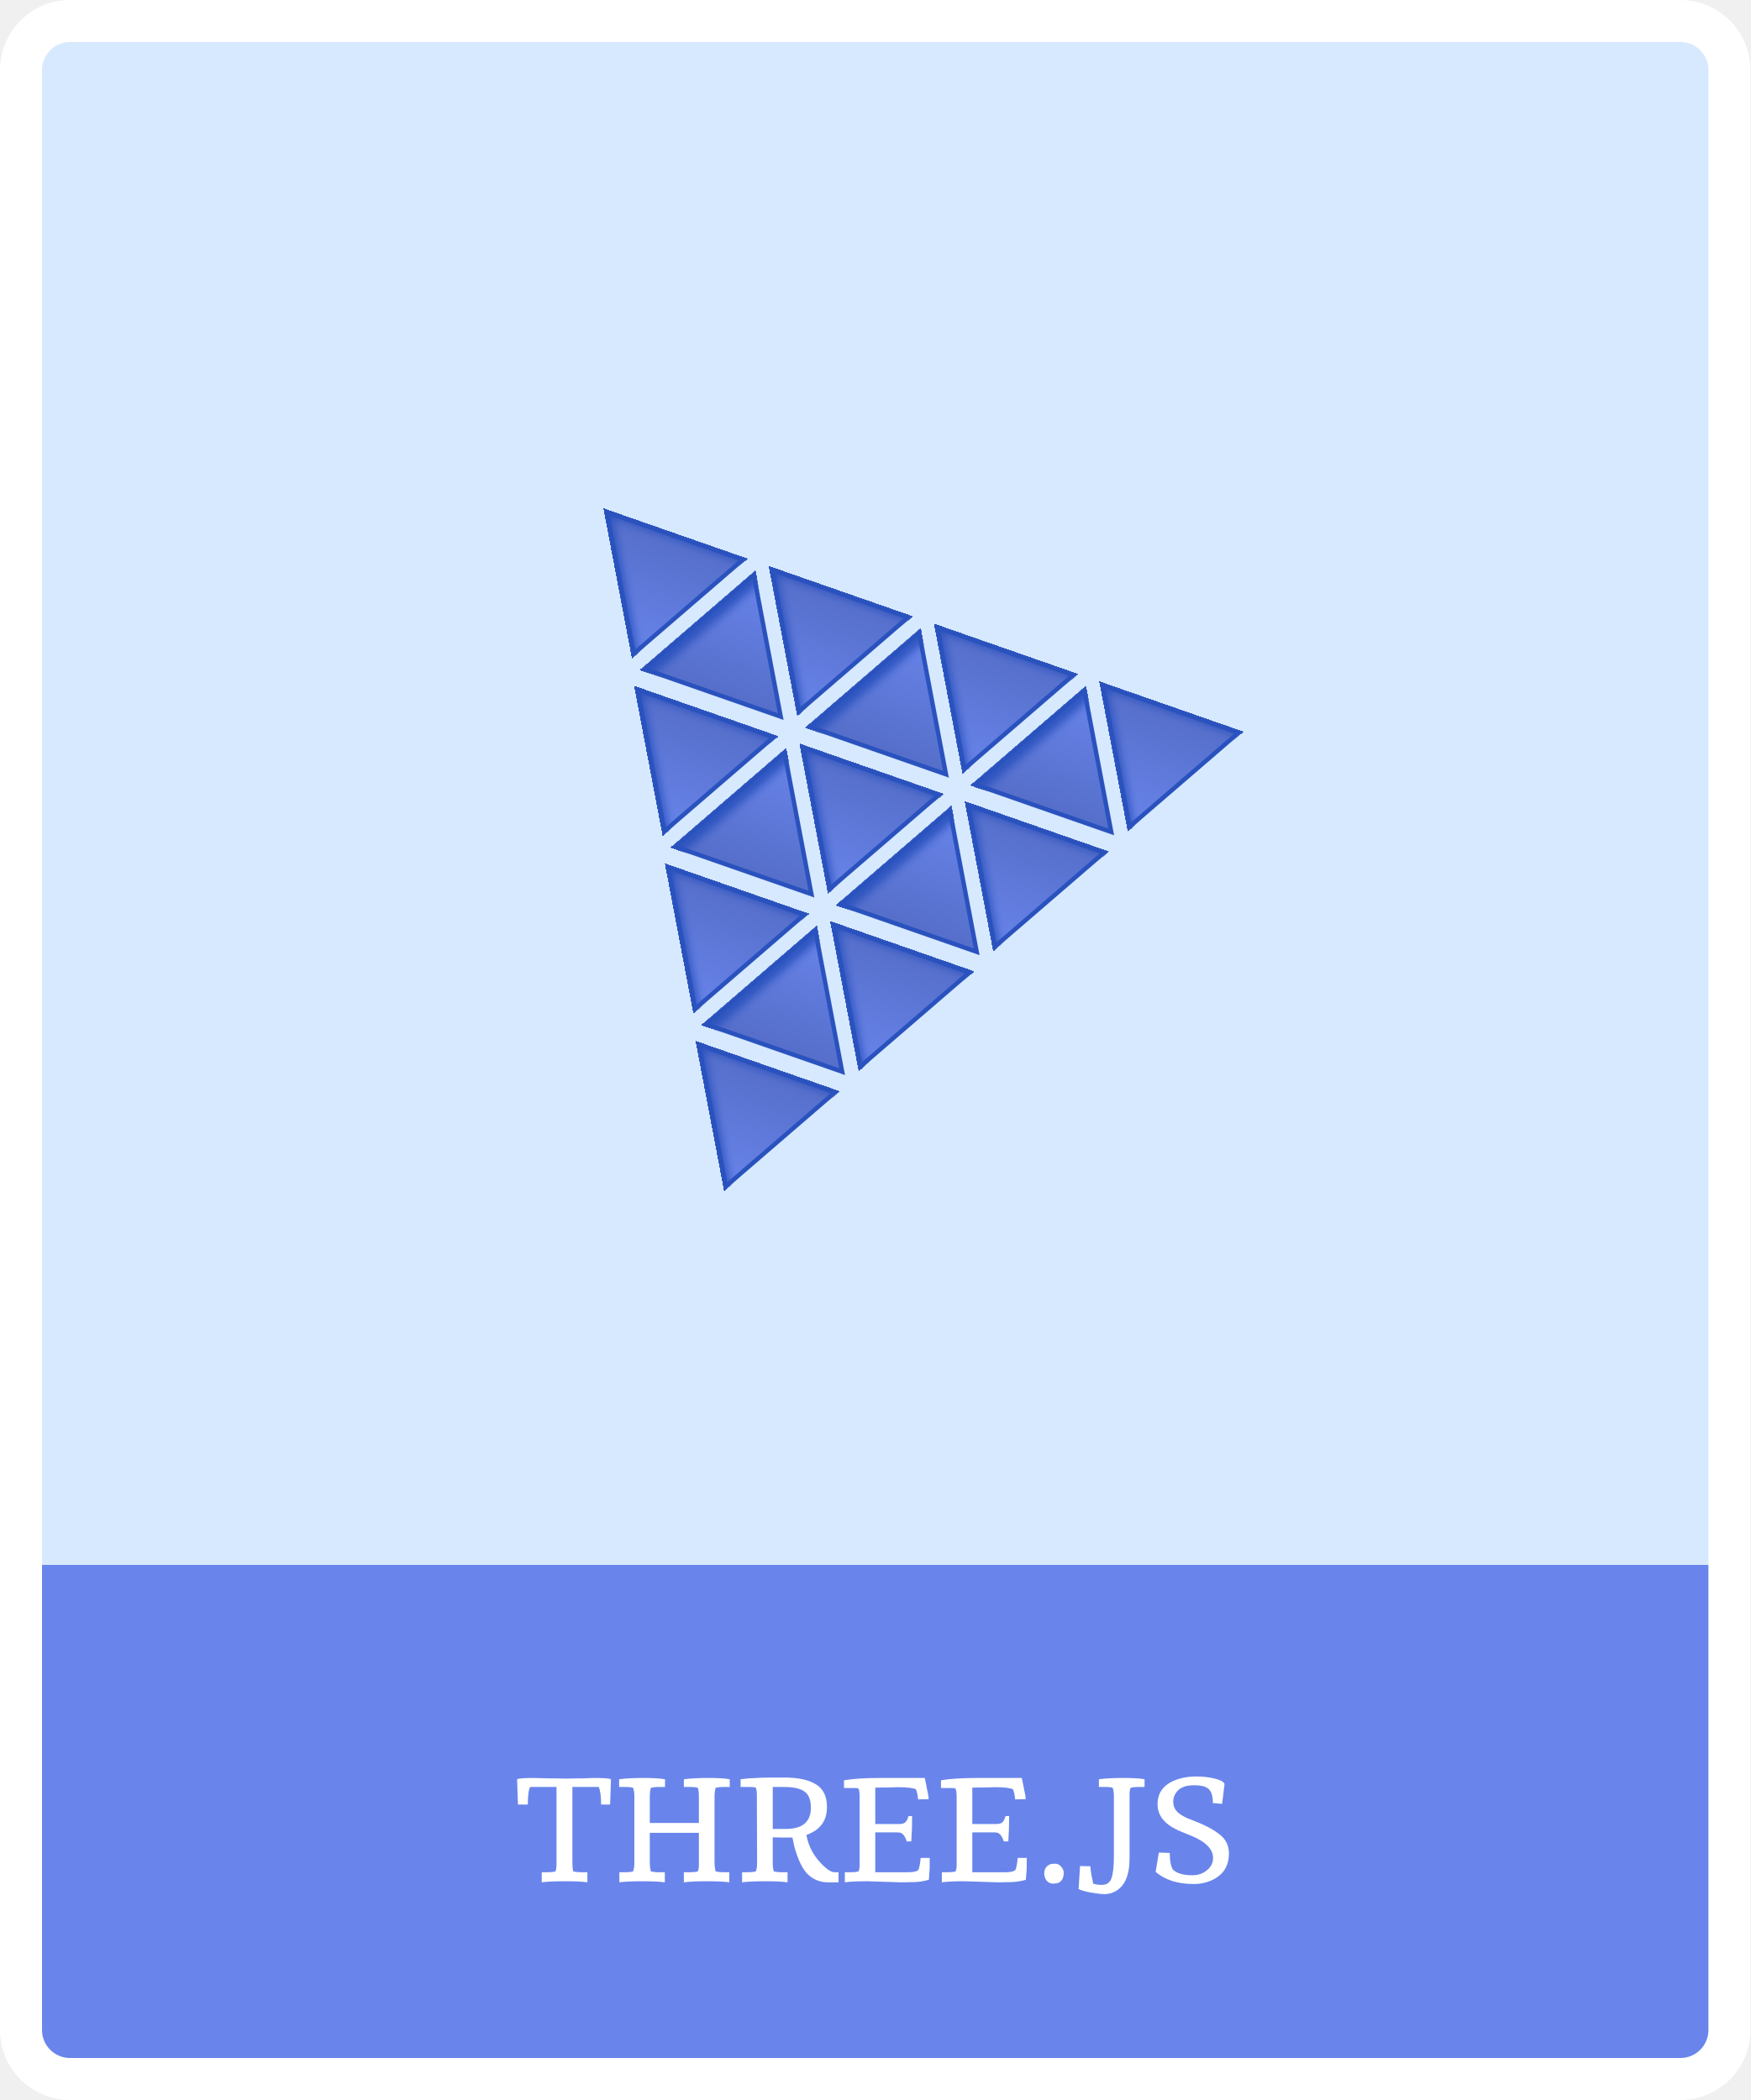
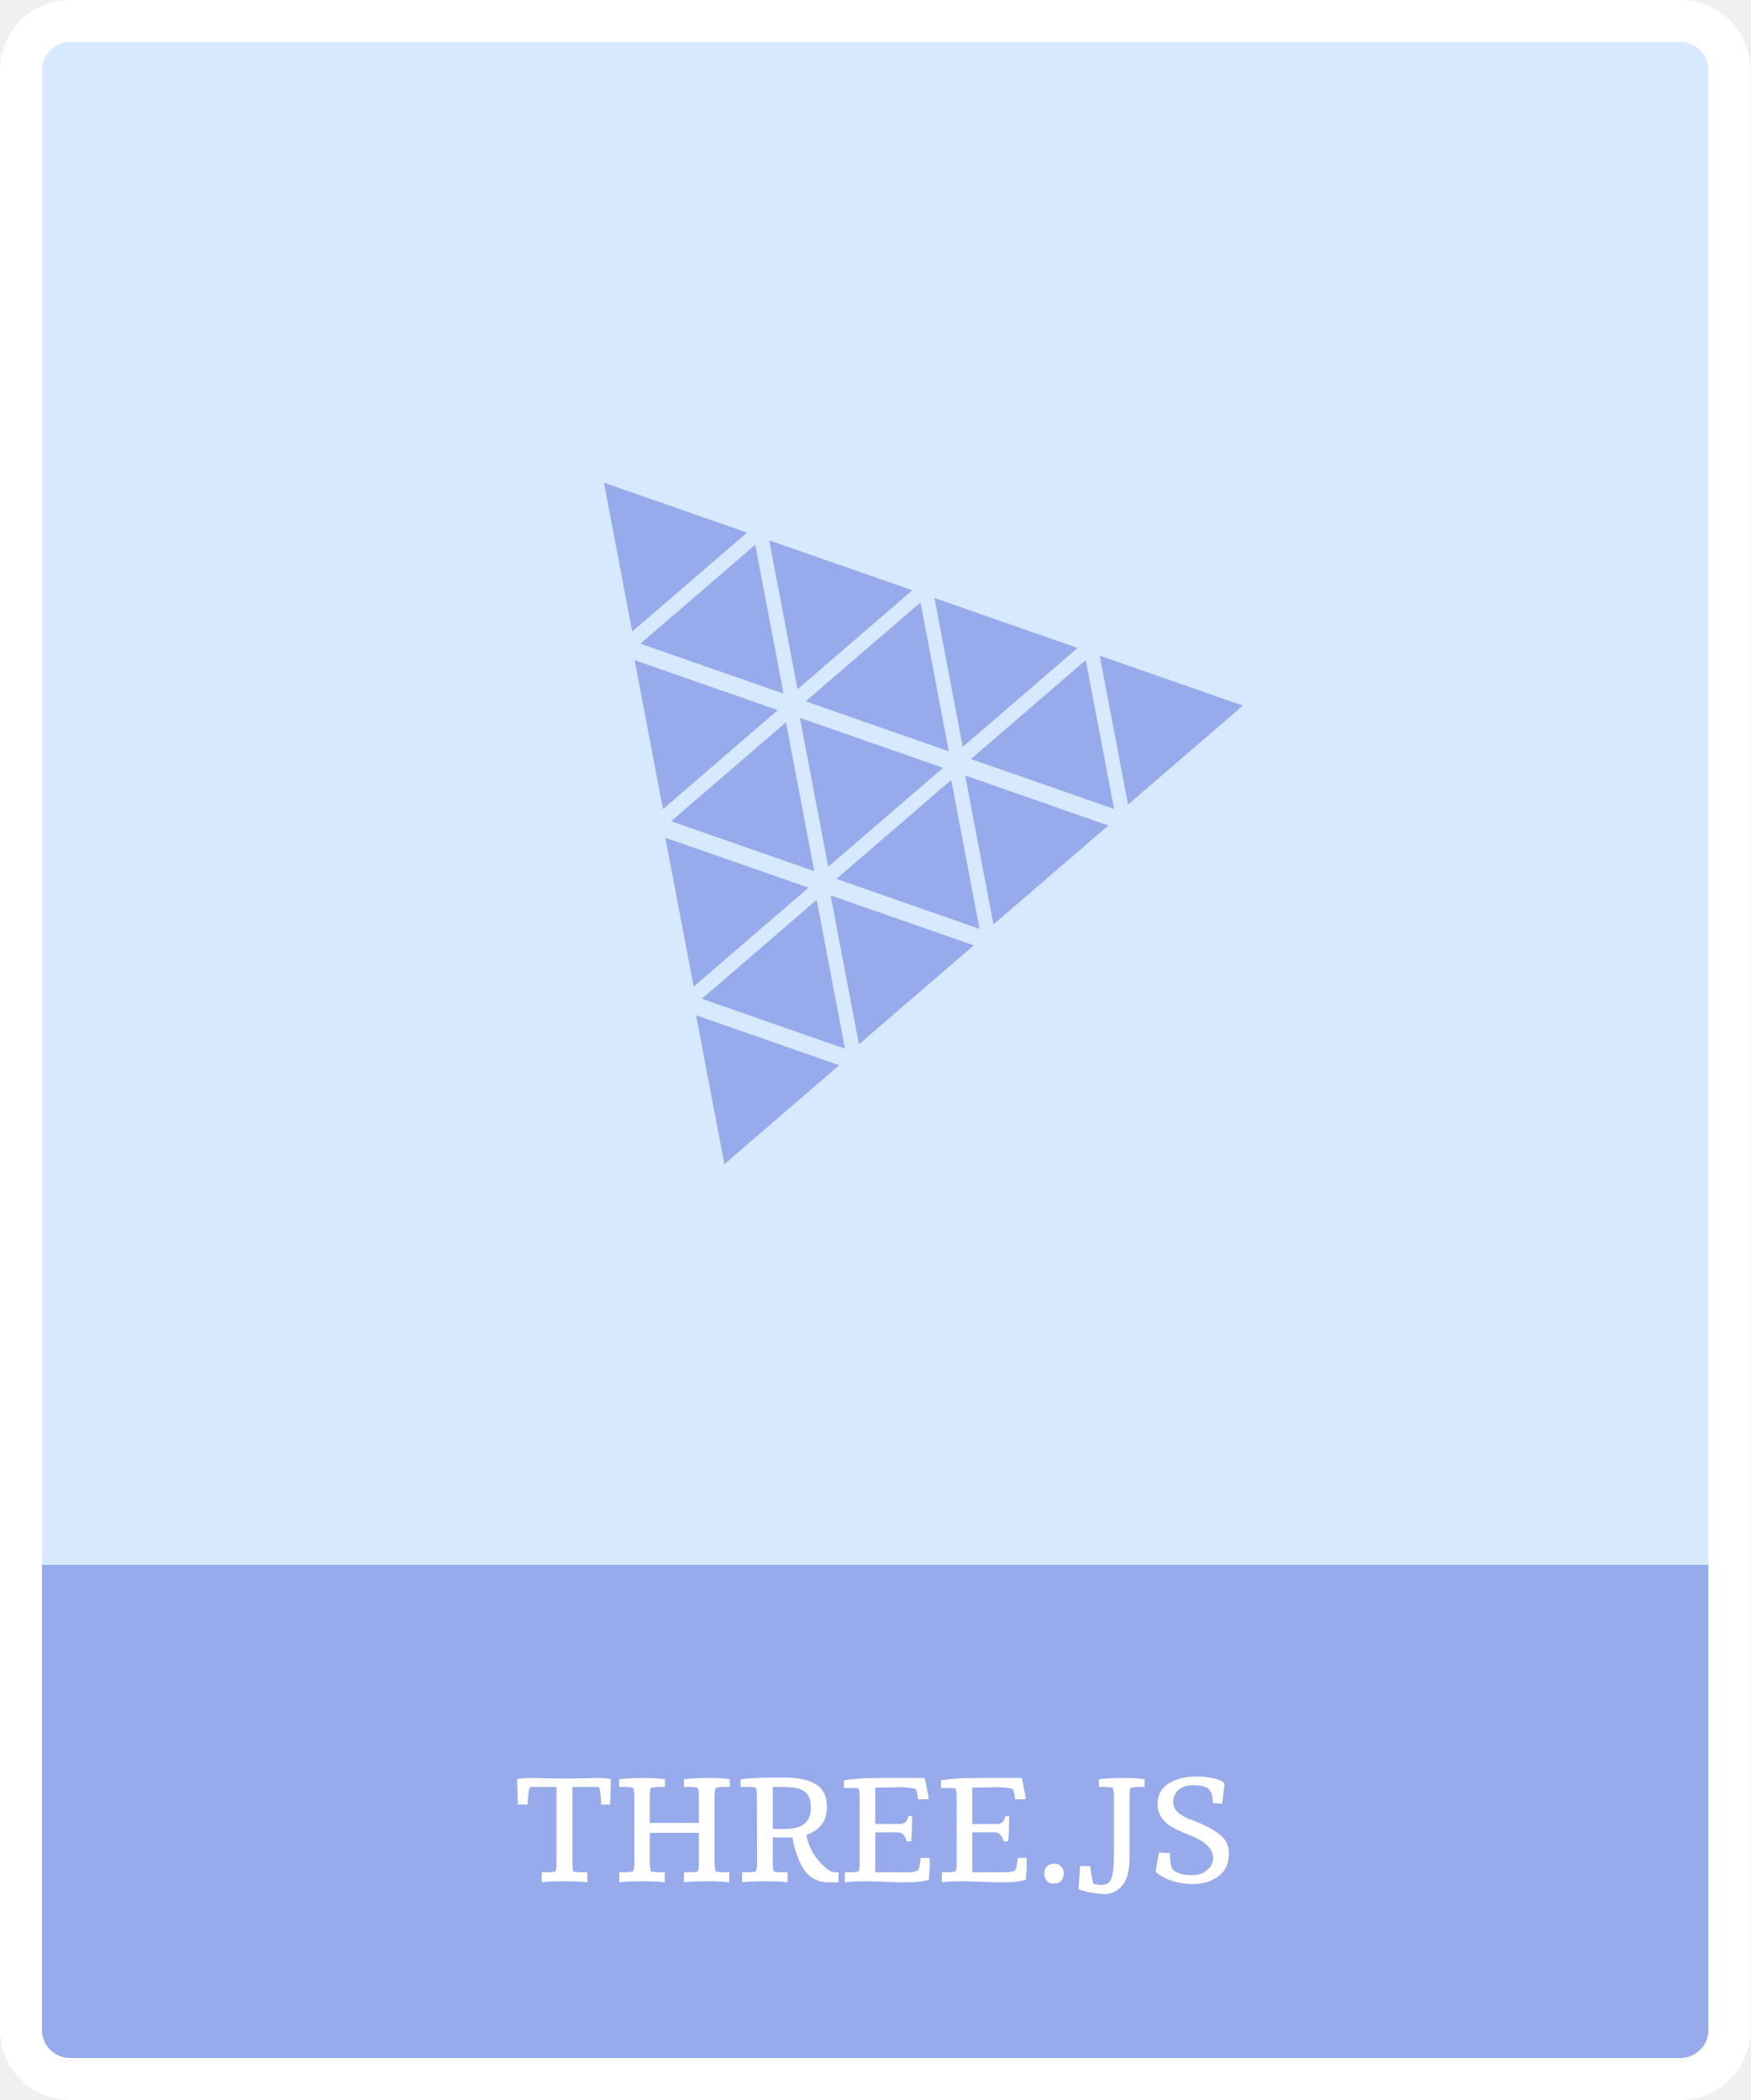
<svg xmlns="http://www.w3.org/2000/svg" width="200" height="240" viewBox="0 0 200 240" fill="none">
  <rect x="2.4" y="2.4" width="195.2" height="235.2" rx="5.6" fill="#D7E9FF" />
  <rect x="2.4" y="2.4" width="195.2" height="235.2" rx="5.6" fill="url(#paint0_linear)" />
  <rect x="2.4" y="2.4" width="195.2" height="235.2" rx="5.6" stroke="white" stroke-width="4.8" />
  <path d="M69.808 203.343L69.71 206.233H68.681C68.681 205.318 68.591 204.649 68.412 204.224H65.4V212.869C65.4 213.278 65.432 213.612 65.498 213.873C65.759 213.939 66.053 213.971 66.379 213.971H67.114V215.122C66.591 215.041 65.742 215 64.567 215C63.391 215 62.502 215.041 61.898 215.122V213.971H62.632C62.959 213.971 63.236 213.939 63.465 213.873C63.546 213.661 63.587 213.376 63.587 213.016V204.224H60.575C60.395 204.551 60.306 205.22 60.306 206.233H59.179L59.081 203.343C59.277 203.245 59.922 203.196 61.016 203.196L62.755 203.245H63.538L64.591 203.269L65.791 203.245C66.02 203.245 66.249 203.245 66.477 203.245L67.849 203.196C68.959 203.196 69.612 203.245 69.808 203.343ZM83.33 215.122C82.775 215.041 81.926 215 80.783 215C79.64 215 78.758 215.041 78.138 215.122V213.971H78.873C79.216 213.971 79.501 213.939 79.73 213.873C79.828 213.661 79.869 213.343 79.852 212.918V209.465H74.244V212.869C74.244 213.212 74.285 213.547 74.367 213.873C74.628 213.939 74.914 213.971 75.224 213.971H75.959V215.122C75.403 215.041 74.546 215 73.387 215C72.228 215 71.354 215.041 70.767 215.122V213.971H71.501C71.828 213.971 72.106 213.939 72.334 213.873C72.432 213.629 72.481 213.31 72.481 212.918V205.302C72.481 204.91 72.432 204.584 72.334 204.322C72.154 204.257 71.869 204.224 71.477 204.224H70.742V203.343C71.493 203.245 72.416 203.196 73.51 203.196C74.62 203.196 75.444 203.245 75.983 203.343V204.224H75.224C74.914 204.224 74.628 204.257 74.367 204.322C74.285 204.649 74.244 204.976 74.244 205.302V208.339H79.852V205.302C79.852 204.861 79.812 204.535 79.73 204.322C79.55 204.257 79.265 204.224 78.873 204.224H78.138V203.343C78.889 203.245 79.82 203.196 80.93 203.196C82.056 203.196 82.873 203.245 83.379 203.343V204.224H82.62C82.309 204.224 82.024 204.257 81.763 204.322C81.681 204.649 81.64 204.976 81.64 205.302V212.869C81.64 213.212 81.681 213.547 81.763 213.873C82.024 213.939 82.301 213.971 82.595 213.971H83.33V215.122ZM89.76 209.024C91.687 209.024 92.65 208.216 92.65 206.6C92.65 205.718 92.413 205.106 91.94 204.763C91.466 204.404 90.674 204.224 89.564 204.224H88.291V209.024C88.781 209.024 89.27 209.024 89.76 209.024ZM89.981 215.122C89.442 215.041 88.593 215 87.433 215C86.274 215 85.393 215.041 84.789 215.122V213.971H85.523C85.85 213.971 86.127 213.939 86.356 213.873C86.454 213.661 86.503 213.343 86.503 212.918L86.478 205.204C86.478 204.812 86.438 204.51 86.356 204.298C86.193 204.249 85.94 204.224 85.597 204.224H84.617V203.343C84.797 203.327 85.009 203.302 85.254 203.269C85.499 203.237 85.76 203.22 86.038 203.22C86.332 203.204 86.625 203.188 86.919 203.171C87.229 203.155 87.589 203.147 87.997 203.147H89.613C91.197 203.147 92.405 203.408 93.238 203.931C94.07 204.437 94.487 205.302 94.487 206.527C94.487 208.094 93.703 209.155 92.136 209.71C92.38 211.098 93.066 212.306 94.193 213.335C94.65 213.759 95.042 213.971 95.368 213.971H95.809V215.122H94.585C93.687 215.122 92.911 214.804 92.258 214.167C91.801 213.694 91.409 212.992 91.082 212.061C90.936 211.669 90.821 211.302 90.74 210.959C90.674 210.6 90.609 210.282 90.544 210.004C90.168 210.004 89.793 210.004 89.417 210.004C89.042 210.004 88.666 209.996 88.291 209.98V212.869C88.291 213.327 88.332 213.661 88.413 213.873C88.674 213.939 88.952 213.971 89.246 213.971H89.981V215.122ZM96.43 203.465C97.393 203.286 98.797 203.196 100.642 203.196H105.662L105.883 204.273C105.899 204.404 105.94 204.608 106.005 204.886C106.071 205.163 106.103 205.408 106.103 205.62L104.903 205.645L104.854 205.253C104.822 205.024 104.756 204.771 104.658 204.494C104.332 204.331 103.63 204.249 102.552 204.249L101.817 204.273L100.005 204.298V208.461H102.797C103.189 208.461 103.458 208.322 103.605 208.045C103.671 207.947 103.736 207.784 103.801 207.555H104.217C104.217 208.6 104.185 209.563 104.119 210.445H103.605C103.426 209.89 103.189 209.563 102.895 209.465C102.797 209.433 102.675 209.416 102.528 209.416H100.005V213.971H103.777C104.397 213.971 104.789 213.873 104.952 213.678C105.05 213.4 105.132 212.951 105.197 212.331C105.54 212.331 105.883 212.331 106.226 212.331V213.286C106.226 213.547 106.209 213.824 106.177 214.118C106.16 214.396 106.144 214.633 106.128 214.829C105.573 214.992 105.009 215.082 104.438 215.098C103.883 215.114 103.377 215.122 102.919 215.122L99.124 215C97.948 215 97.083 215.041 96.528 215.122V213.971H97.262C97.589 213.971 97.866 213.939 98.095 213.873C98.193 213.661 98.234 213.343 98.218 212.918V205.376C98.218 204.935 98.177 204.616 98.095 204.42C97.997 204.371 97.883 204.347 97.752 204.347H96.43V203.465ZM107.516 203.465C108.479 203.286 109.883 203.196 111.728 203.196H116.748L116.969 204.273C116.985 204.404 117.026 204.608 117.091 204.886C117.156 205.163 117.189 205.408 117.189 205.62L115.989 205.645L115.94 205.253C115.907 205.024 115.842 204.771 115.744 204.494C115.418 204.331 114.716 204.249 113.638 204.249L112.903 204.273L111.091 204.298V208.461H113.883C114.275 208.461 114.544 208.322 114.691 208.045C114.756 207.947 114.822 207.784 114.887 207.555H115.303C115.303 208.6 115.271 209.563 115.205 210.445H114.691C114.512 209.89 114.275 209.563 113.981 209.465C113.883 209.433 113.761 209.416 113.614 209.416H111.091V213.971H114.863C115.483 213.971 115.875 213.873 116.038 213.678C116.136 213.4 116.218 212.951 116.283 212.331C116.626 212.331 116.969 212.331 117.312 212.331V213.286C117.312 213.547 117.295 213.824 117.263 214.118C117.246 214.396 117.23 214.633 117.214 214.829C116.658 214.992 116.095 215.082 115.524 215.098C114.969 215.114 114.463 215.122 114.005 215.122L110.21 215C109.034 215 108.169 215.041 107.614 215.122V213.971H108.348C108.675 213.971 108.952 213.939 109.181 213.873C109.279 213.661 109.32 213.343 109.303 212.918V205.376C109.303 204.935 109.263 204.616 109.181 204.42C109.083 204.371 108.969 204.347 108.838 204.347H107.516V203.465ZM121.54 214.02C121.54 214.592 121.344 214.976 120.953 215.171C120.806 215.237 120.585 215.269 120.291 215.269C120.014 215.269 119.777 215.155 119.581 214.927C119.402 214.682 119.312 214.42 119.312 214.143C119.312 213.637 119.516 213.286 119.924 213.09C120.071 213.024 120.275 212.992 120.536 212.992C120.814 212.992 121.051 213.106 121.246 213.335C121.442 213.563 121.54 213.792 121.54 214.02ZM125.557 203.343C126.308 203.245 127.239 203.196 128.349 203.196C129.459 203.196 130.267 203.245 130.773 203.343V204.224H130.039C129.696 204.224 129.41 204.257 129.182 204.322C129.084 204.551 129.043 204.878 129.059 205.302V212.404C129.059 214.363 128.488 215.629 127.345 216.2C126.986 216.38 126.618 216.469 126.243 216.469C125.867 216.469 125.345 216.412 124.676 216.298C124.006 216.184 123.525 216.045 123.231 215.882C123.231 215.865 123.239 215.8 123.255 215.686L123.28 215.22C123.296 215.008 123.312 214.747 123.329 214.437C123.345 214.11 123.369 213.718 123.402 213.261L124.578 213.286C124.61 213.808 124.725 214.478 124.92 215.294C125.035 215.31 125.157 215.335 125.288 215.367C125.418 215.4 125.622 215.416 125.9 215.416C126.455 215.416 126.822 215.155 127.002 214.633C127.182 214.094 127.271 213.253 127.271 212.11V205.302C127.271 204.861 127.222 204.535 127.125 204.322C126.978 204.257 126.7 204.224 126.292 204.224H125.557V203.343ZM134.218 205.155C134.104 205.384 134.047 205.629 134.047 205.89C134.047 206.396 134.235 206.82 134.61 207.163C135.002 207.49 135.524 207.767 136.177 207.996C137.565 208.518 138.618 209.065 139.337 209.637C140.055 210.192 140.414 210.918 140.414 211.816C140.414 213.465 139.573 214.559 137.892 215.098C137.386 215.245 136.896 215.318 136.422 215.318C134.561 215.318 133.1 214.853 132.039 213.922L132.406 211.718L133.655 211.767C133.655 212.633 133.769 213.261 133.998 213.653C134.439 214.094 135.181 214.314 136.226 214.314C136.879 214.314 137.435 214.127 137.892 213.751C138.365 213.376 138.602 212.902 138.602 212.331C138.602 211.449 137.957 210.69 136.667 210.053C136.259 209.857 135.818 209.669 135.345 209.49C134.871 209.31 134.447 209.114 134.071 208.902C132.863 208.233 132.259 207.327 132.259 206.184C132.259 204.731 133.108 203.759 134.806 203.269C135.377 203.106 136.006 203.024 136.692 203.024C137.394 203.024 138.063 203.098 138.7 203.245C139.353 203.392 139.753 203.588 139.9 203.833C139.9 203.882 139.9 203.947 139.9 204.029L139.851 204.347C139.786 204.984 139.712 205.588 139.63 206.159L138.577 206.061C138.577 205.294 138.422 204.763 138.112 204.469C137.818 204.176 137.247 204.029 136.398 204.029C135.288 204.029 134.561 204.404 134.218 205.155Z" fill="white" />
-   <g filter="url(#filter0_i)">
-     <path d="M73.663 76.471L86.127 65.728L89.199 81.893L73.663 76.471Z" fill="#4A72DE" />
-     <path d="M73.663 76.471L86.127 65.728L89.199 81.893L73.663 76.471Z" fill="url(#paint1_linear)" />
-     <path d="M73.663 76.471L86.127 65.728L89.199 81.893L73.663 76.471Z" stroke="#2A52BE" stroke-width="0.5" />
-     <path d="M111.429 89.652L123.892 78.91L126.964 95.075L111.429 89.652Z" fill="#4A72DE" />
-     <path d="M111.429 89.652L123.892 78.91L126.964 95.075L111.429 89.652Z" fill="url(#paint2_linear)" />
-     <path d="M111.429 89.652L123.892 78.91L126.964 95.075L111.429 89.652Z" stroke="#2A52BE" stroke-width="0.5" />
-     <path d="M92.546 83.061L105.01 72.319L108.081 88.484L92.546 83.061Z" fill="#4A72DE" />
-     <path d="M92.546 83.061L105.01 72.319L108.081 88.484L92.546 83.061Z" fill="url(#paint3_linear)" />
-     <path d="M92.546 83.061L105.01 72.319L108.081 88.484L92.546 83.061Z" stroke="#2A52BE" stroke-width="0.5" />
-     <path d="M88.213 65.132L91.284 81.297L103.748 70.554L88.213 65.132Z" fill="#4A72DE" />
-     <path d="M88.213 65.132L91.284 81.297L103.748 70.554L88.213 65.132Z" fill="url(#paint4_linear)" />
-     <path d="M88.213 65.132L91.284 81.297L103.748 70.554L88.213 65.132Z" stroke="#2A52BE" stroke-width="0.5" />
-     <path d="M69.33 58.541L72.402 74.706L84.865 63.964L69.33 58.541Z" fill="#4A72DE" />
-     <path d="M69.33 58.541L72.402 74.706L84.865 63.964L69.33 58.541Z" fill="url(#paint5_linear)" />
-     <path d="M69.33 58.541L72.402 74.706L84.865 63.964L69.33 58.541Z" stroke="#2A52BE" stroke-width="0.5" />
-     <path d="M125.978 78.314L129.05 94.479L141.514 83.736L125.978 78.314Z" fill="#4A72DE" />
-     <path d="M125.978 78.314L129.05 94.479L141.514 83.736L125.978 78.314Z" fill="url(#paint6_linear)" />
-     <path d="M125.978 78.314L129.05 94.479L141.514 83.736L125.978 78.314Z" stroke="#2A52BE" stroke-width="0.5" />
-     <path d="M107.096 71.723L110.167 87.888L122.631 77.145L107.096 71.723Z" fill="#4A72DE" />
-     <path d="M107.096 71.723L110.167 87.888L122.631 77.145L107.096 71.723Z" fill="url(#paint7_linear)" />
-     <path d="M107.096 71.723L110.167 87.888L122.631 77.145L107.096 71.723Z" stroke="#2A52BE" stroke-width="0.5" />
-     <path d="M77.173 96.76L89.636 86.018L92.708 102.183L77.173 96.76Z" fill="#4A72DE" />
-     <path d="M77.173 96.76L89.636 86.018L92.708 102.183L77.173 96.76Z" fill="url(#paint8_linear)" />
-     <path d="M77.173 96.76L89.636 86.018L92.708 102.183L77.173 96.76Z" stroke="#2A52BE" stroke-width="0.5" />
-     <path d="M96.056 103.351L108.519 92.609L111.591 108.774L96.056 103.351Z" fill="#4A72DE" />
-     <path d="M96.056 103.351L108.519 92.609L111.591 108.774L96.056 103.351Z" fill="url(#paint9_linear)" />
-     <path d="M96.056 103.351L108.519 92.609L111.591 108.774L96.056 103.351Z" stroke="#2A52BE" stroke-width="0.5" />
-     <path d="M91.722 85.422L94.794 101.587L107.257 90.844L91.722 85.422Z" fill="#4A72DE" />
-     <path d="M91.722 85.422L94.794 101.587L107.257 90.844L91.722 85.422Z" fill="url(#paint10_linear)" />
-     <path d="M91.722 85.422L94.794 101.587L107.257 90.844L91.722 85.422Z" stroke="#2A52BE" stroke-width="0.5" />
-     <path d="M72.839 78.831L75.911 94.996L88.374 84.253L72.839 78.831Z" fill="#4A72DE" />
-     <path d="M72.839 78.831L75.911 94.996L88.374 84.253L72.839 78.831Z" fill="url(#paint11_linear)" />
-     <path d="M72.839 78.831L75.911 94.996L88.374 84.253L72.839 78.831Z" stroke="#2A52BE" stroke-width="0.5" />
-     <path d="M80.683 117.051L93.146 106.308L96.218 122.473L80.683 117.051Z" fill="#4A72DE" />
-     <path d="M80.683 117.051L93.146 106.308L96.218 122.473L80.683 117.051Z" fill="url(#paint12_linear)" />
-     <path d="M80.683 117.051L93.146 106.308L96.218 122.473L80.683 117.051Z" stroke="#2A52BE" stroke-width="0.5" />
-     <path d="M95.232 105.712L98.303 121.877L110.767 111.134L95.232 105.712Z" fill="#4A72DE" />
-     <path d="M95.232 105.712L98.303 121.877L110.767 111.134L95.232 105.712Z" fill="url(#paint13_linear)" />
-     <path d="M95.232 105.712L98.303 121.877L110.767 111.134L95.232 105.712Z" stroke="#2A52BE" stroke-width="0.5" />
-     <path d="M76.349 99.121L79.421 115.286L91.884 104.543L76.349 99.121Z" fill="#4A72DE" />
-     <path d="M76.349 99.121L79.421 115.286L91.884 104.543L76.349 99.121Z" fill="url(#paint14_linear)" />
-     <path d="M76.349 99.121L79.421 115.286L91.884 104.543L76.349 99.121Z" stroke="#2A52BE" stroke-width="0.5" />
-     <path d="M79.859 119.411L82.93 135.576L95.394 124.833L79.859 119.411Z" fill="#4A72DE" />
-     <path d="M79.859 119.411L82.93 135.576L95.394 124.833L79.859 119.411Z" fill="url(#paint15_linear)" />
-     <path d="M79.859 119.411L82.93 135.576L95.394 124.833L79.859 119.411Z" stroke="#2A52BE" stroke-width="0.5" />
-     <path d="M110.605 92.013L113.676 108.178L126.14 97.435L110.605 92.013Z" fill="#4A72DE" />
-     <path d="M110.605 92.013L113.676 108.178L126.14 97.435L110.605 92.013Z" fill="url(#paint16_linear)" />
-     <path d="M110.605 92.013L113.676 108.178L126.14 97.435L110.605 92.013Z" stroke="#2A52BE" stroke-width="0.5" />
-   </g>
+   <path d="M86.292 62.256L89.525 79.272L73.172 73.564L86.292 62.256Z" fill="#97AAEB" />
+   <path d="M124.057 75.438L127.29 92.454L110.937 86.746L124.057 75.438Z" fill="#97AAEB" />
+   <path d="M105.174 68.847L108.408 85.863L92.055 80.155L105.174 68.847Z" fill="#97AAEB" />
+   <path d="M91.12 78.769L104.239 67.461L87.886 61.753L91.12 78.769Z" fill="#97AAEB" />
+   <path d="M72.237 72.178L85.356 60.87L69.004 55.162L72.237 72.178Z" fill="#97AAEB" />
+   <path d="M128.885 91.951L142.005 80.643L125.652 74.935L128.885 91.951Z" fill="#97AAEB" />
+   <path d="M110.002 85.36L123.122 74.052L106.769 68.344L110.002 85.36Z" fill="#97AAEB" />
+   <path d="M89.801 82.546L93.035 99.562L76.682 93.854L89.801 82.546Z" fill="#97AAEB" />
+   <path d="M108.684 89.137L111.917 106.153L95.564 100.445L108.684 89.137Z" fill="#97AAEB" />
+   <path d="M94.629 99.059L107.749 87.751L91.396 82.043L94.629 99.059Z" fill="#97AAEB" />
+   <path d="M75.746 92.468L88.866 81.16L72.513 75.452L75.746 92.468Z" fill="#97AAEB" />
+   <path d="M93.311 102.836L96.544 119.852L80.191 114.144L93.311 102.836Z" fill="#97AAEB" />
+   <path d="M98.139 119.349L111.258 108.041L94.905 102.333L98.139 119.349Z" fill="#97AAEB" />
+   <path d="M79.256 112.758L92.376 101.45L76.022 95.742L79.256 112.758Z" fill="#97AAEB" />
+   <path d="M82.766 133.048L95.885 121.74L79.532 116.032L82.766 133.048Z" fill="#97AAEB" />
+   <path d="M113.512 105.65L126.631 94.342L110.278 88.634L113.512 105.65Z" fill="#97AAEB" />
  <defs>
-     <filter id="filter0_i" x="64.061" y="58.162" width="78.945" height="81.74" filterUnits="userSpaceOnUse" color-interpolation-filters="sRGB">
-       <feFlood flood-opacity="0" result="BackgroundImageFix" />
-       <feBlend mode="normal" in="SourceGraphic" in2="BackgroundImageFix" result="shape" />
-       <feColorMatrix in="SourceAlpha" type="matrix" values="0 0 0 0 0 0 0 0 0 0 0 0 0 0 0 0 0 0 127 0" result="hardAlpha" />
-       <feOffset dx="1" dy="1" />
-       <feGaussianBlur stdDeviation="0.5" />
-       <feComposite in2="hardAlpha" operator="arithmetic" k2="-1" k3="1" />
-       <feColorMatrix type="matrix" values="0 0 0 0 0.165 0 0 0 0 0.322 0 0 0 0 0.745 0 0 0 1 0" />
-       <feBlend mode="normal" in2="shape" result="effect1_innerShadow" />
-     </filter>
    <linearGradient id="paint0_linear" x1="100" y1="0" x2="100" y2="240" gradientUnits="userSpaceOnUse">
-       <stop offset="0.745" stop-color="#6985EB" stop-opacity="0" />
+       <stop offset="0.745" stop-color="#97AAEB" stop-opacity="0" />
      <stop offset="0.745" stop-color="#4A72DE" stop-opacity="0.126" />
-       <stop offset="0.745" stop-color="#6985EB" />
-     </linearGradient>
-     <linearGradient id="paint1_linear" x1="86.292" y1="65.256" x2="79.701" y2="84.139" gradientUnits="userSpaceOnUse">
-       <stop stop-color="#6985EB" />
-       <stop offset="1" stop-color="#4E66BE" />
-     </linearGradient>
-     <linearGradient id="paint2_linear" x1="124.057" y1="78.438" x2="117.466" y2="97.32" gradientUnits="userSpaceOnUse">
-       <stop stop-color="#6985EB" />
-       <stop offset="1" stop-color="#4E66BE" />
-     </linearGradient>
-     <linearGradient id="paint3_linear" x1="105.174" y1="71.847" x2="98.583" y2="90.73" gradientUnits="userSpaceOnUse">
-       <stop stop-color="#6985EB" />
-       <stop offset="1" stop-color="#4E66BE" />
-     </linearGradient>
-     <linearGradient id="paint4_linear" x1="91.12" y1="81.769" x2="97.71" y2="62.886" gradientUnits="userSpaceOnUse">
-       <stop stop-color="#6985EB" />
-       <stop offset="1" stop-color="#4E66BE" />
-     </linearGradient>
-     <linearGradient id="paint5_linear" x1="72.237" y1="75.178" x2="78.828" y2="56.295" gradientUnits="userSpaceOnUse">
-       <stop stop-color="#6985EB" />
-       <stop offset="1" stop-color="#4E66BE" />
-     </linearGradient>
-     <linearGradient id="paint6_linear" x1="128.885" y1="94.951" x2="135.476" y2="76.068" gradientUnits="userSpaceOnUse">
-       <stop stop-color="#6985EB" />
-       <stop offset="1" stop-color="#4E66BE" />
-     </linearGradient>
-     <linearGradient id="paint7_linear" x1="110.002" y1="88.36" x2="116.593" y2="69.477" gradientUnits="userSpaceOnUse">
-       <stop stop-color="#6985EB" />
-       <stop offset="1" stop-color="#4E66BE" />
-     </linearGradient>
-     <linearGradient id="paint8_linear" x1="89.801" y1="85.546" x2="83.21" y2="104.428" gradientUnits="userSpaceOnUse">
-       <stop stop-color="#6985EB" />
-       <stop offset="1" stop-color="#4E66BE" />
-     </linearGradient>
-     <linearGradient id="paint9_linear" x1="108.684" y1="92.137" x2="102.093" y2="111.019" gradientUnits="userSpaceOnUse">
-       <stop stop-color="#6985EB" />
-       <stop offset="1" stop-color="#4E66BE" />
-     </linearGradient>
-     <linearGradient id="paint10_linear" x1="94.629" y1="102.059" x2="101.22" y2="83.176" gradientUnits="userSpaceOnUse">
-       <stop stop-color="#6985EB" />
-       <stop offset="1" stop-color="#4E66BE" />
-     </linearGradient>
-     <linearGradient id="paint11_linear" x1="75.746" y1="95.468" x2="82.337" y2="76.585" gradientUnits="userSpaceOnUse">
-       <stop stop-color="#6985EB" />
-       <stop offset="1" stop-color="#4E66BE" />
-     </linearGradient>
-     <linearGradient id="paint12_linear" x1="93.311" y1="105.836" x2="86.72" y2="124.719" gradientUnits="userSpaceOnUse">
-       <stop stop-color="#6985EB" />
-       <stop offset="1" stop-color="#4E66BE" />
-     </linearGradient>
-     <linearGradient id="paint13_linear" x1="98.139" y1="122.349" x2="104.73" y2="103.466" gradientUnits="userSpaceOnUse">
-       <stop stop-color="#6985EB" />
-       <stop offset="1" stop-color="#4E66BE" />
-     </linearGradient>
-     <linearGradient id="paint14_linear" x1="79.256" y1="115.758" x2="85.847" y2="96.875" gradientUnits="userSpaceOnUse">
-       <stop stop-color="#6985EB" />
-       <stop offset="1" stop-color="#4E66BE" />
-     </linearGradient>
-     <linearGradient id="paint15_linear" x1="82.766" y1="136.048" x2="89.356" y2="117.165" gradientUnits="userSpaceOnUse">
-       <stop stop-color="#6985EB" />
-       <stop offset="1" stop-color="#4E66BE" />
-     </linearGradient>
-     <linearGradient id="paint16_linear" x1="113.512" y1="108.65" x2="120.103" y2="89.767" gradientUnits="userSpaceOnUse">
-       <stop stop-color="#6985EB" />
-       <stop offset="1" stop-color="#4E66BE" />
+       <stop offset="0.745" stop-color="#97AAEB" />
+       <stop offset="1" stop-color="#97AAEB" />
    </linearGradient>
  </defs>
</svg>
